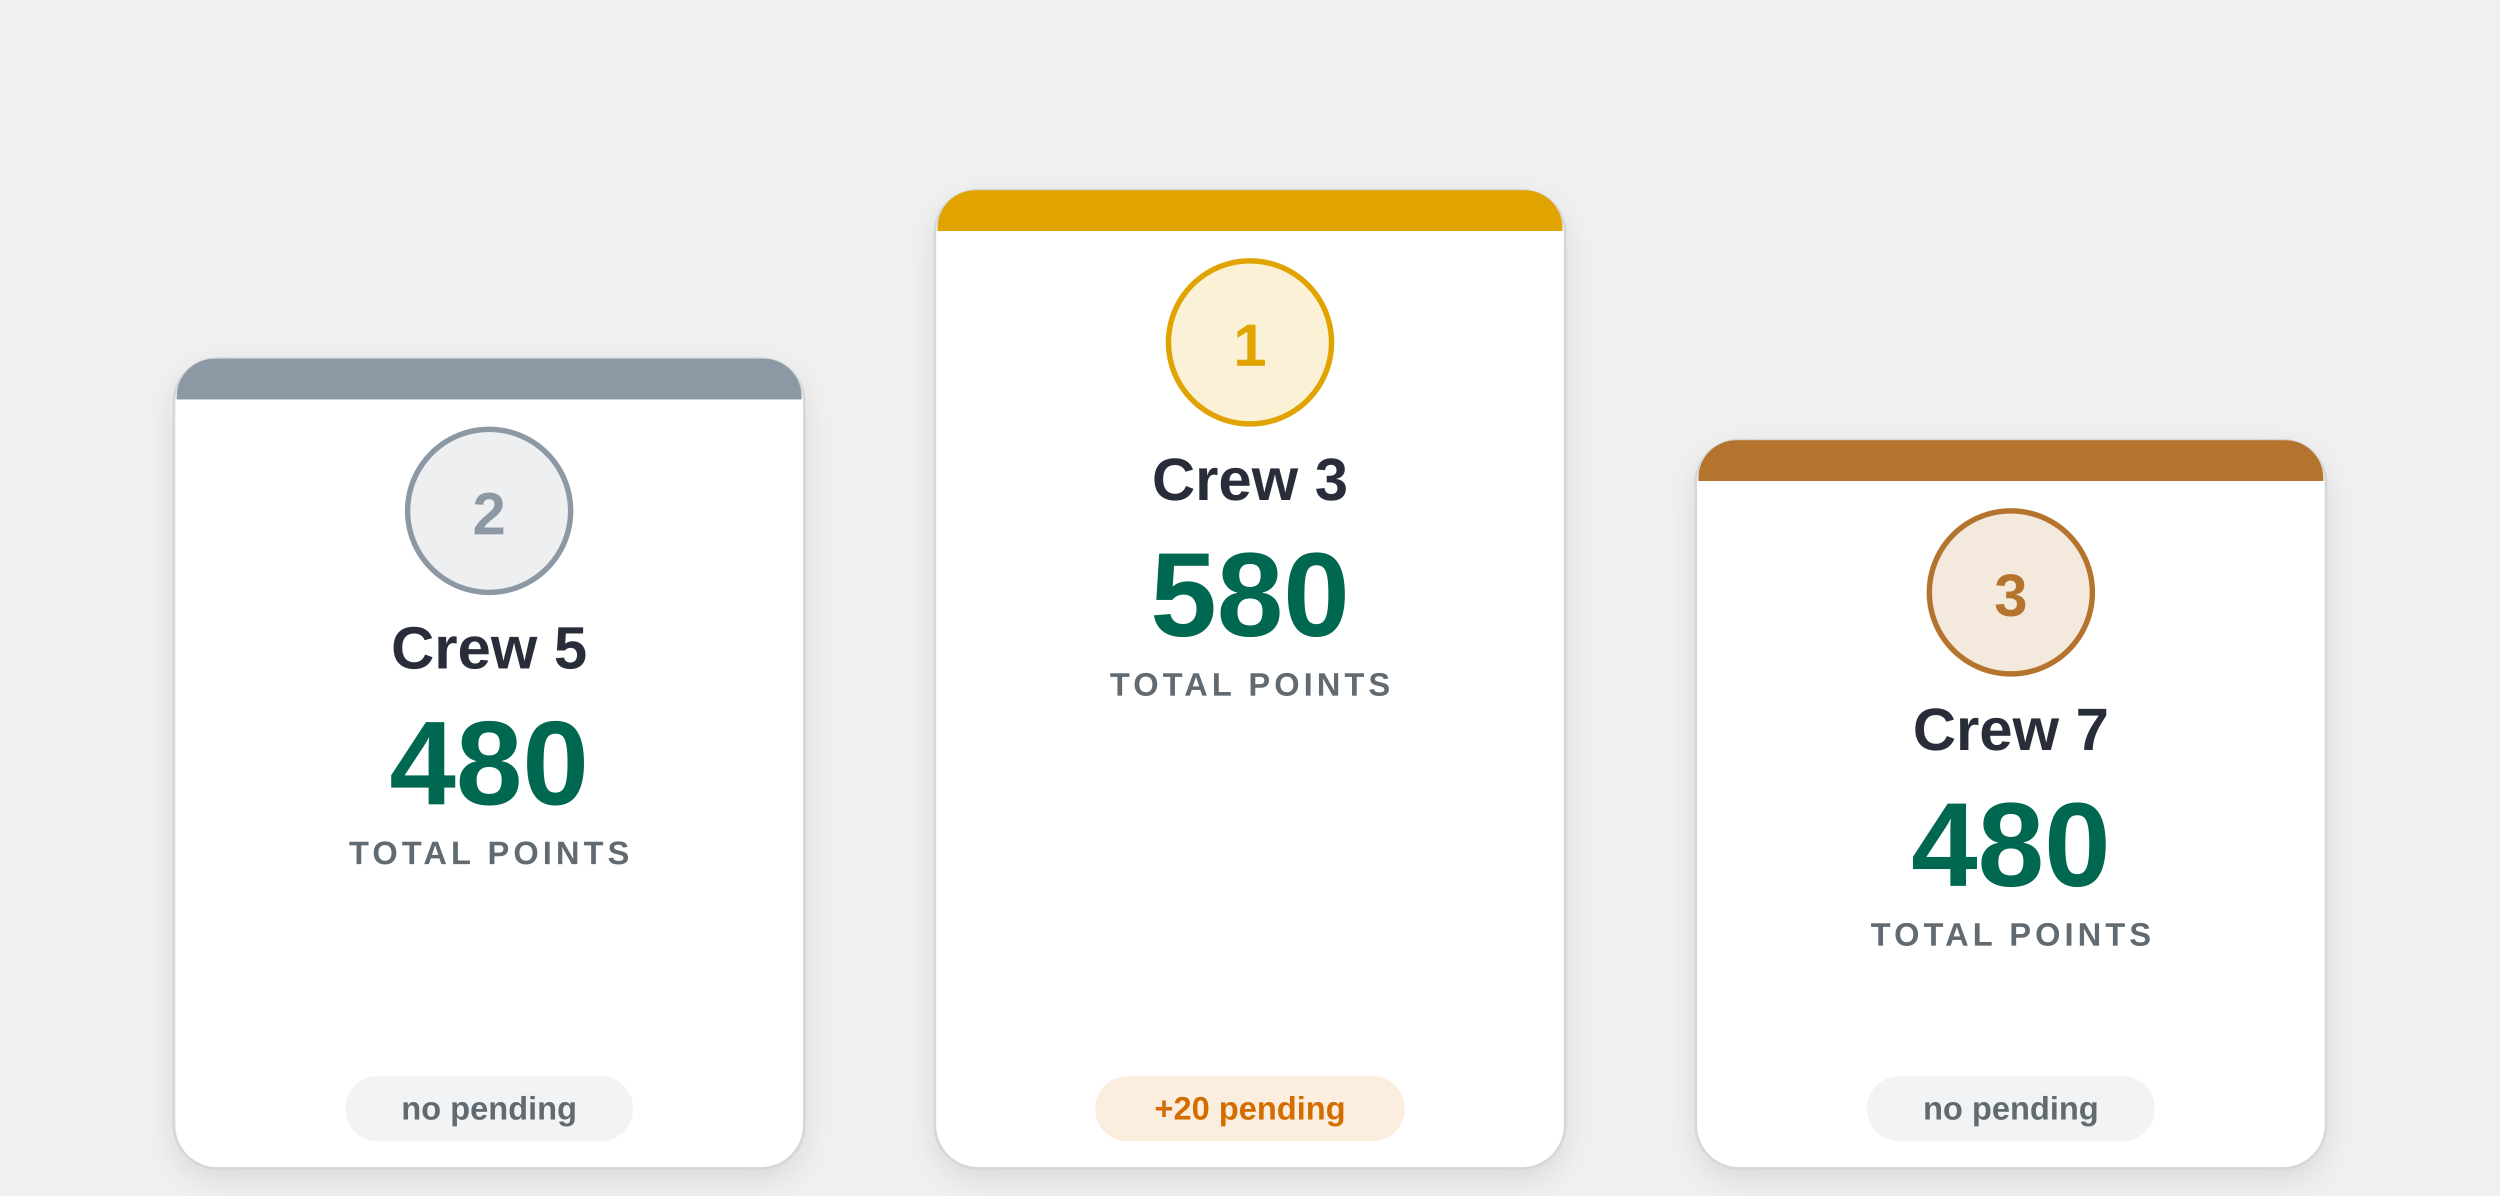
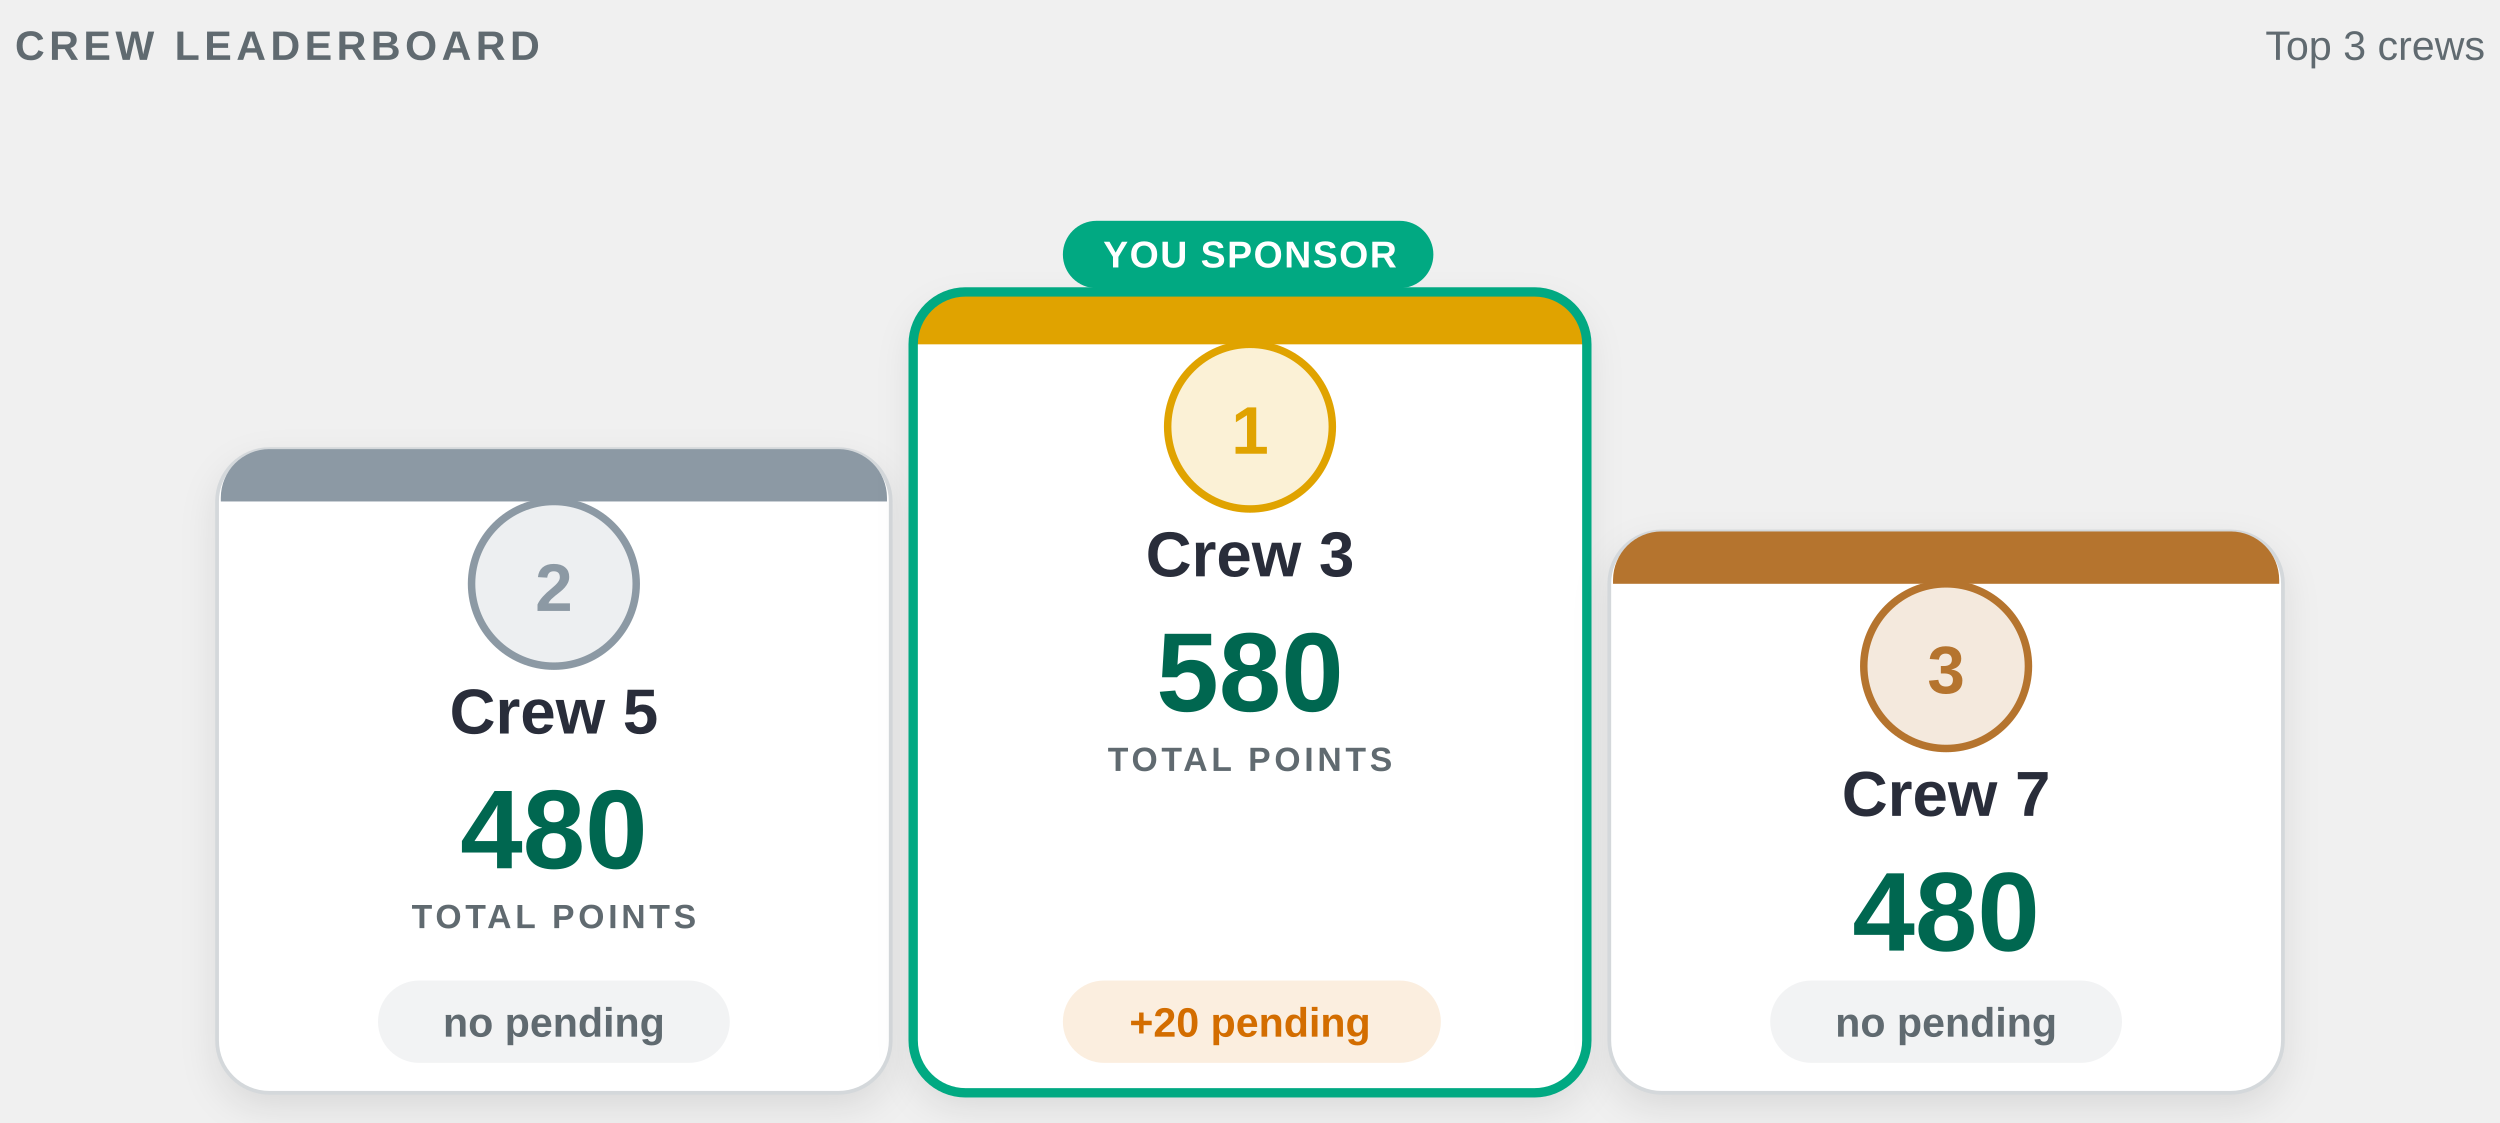
- <svg xmlns="http://www.w3.org/2000/svg" viewBox="0 0 920 440" width="920" height="440">
+ <svg xmlns="http://www.w3.org/2000/svg" viewBox="0 0 668 300" width="668" height="300">
  <defs>
    <filter id="blur" x="-20%" y="-20%" width="140%" height="140%">
      <feGaussianBlur stdDeviation="5" />
    </filter>
  </defs>
-   <style>.fu{animation:fu .55s cubic-bezier(.2,.7,.2,1) both}.fo{animation:fo .5s ease-out both}.pp{animation:pp .5s cubic-bezier(.2,.7,.2,1) both;transform-box:fill-box;transform-origin:center}.gx{animation:gx .65s cubic-bezier(.2,.7,.2,1) both;transform-box:fill-box;transform-origin:left center}.rw{animation:rw .5s cubic-bezier(.2,.7,.2,1) both}.ring{transform-box:fill-box;transform-origin:center;animation:ring 2.8s ease-out infinite}.brz{animation:brz 2.6s ease-in-out infinite}@keyframes fu{from{opacity:0;transform:translateY(12px)}to{opacity:1;transform:none}}@keyframes fo{from{opacity:0}to{opacity:1}}@keyframes pp{from{opacity:0;transform:scale(.5)}to{opacity:1;transform:scale(1)}}@keyframes gx{from{transform:scaleX(0)}to{transform:scaleX(1)}}@keyframes rw{from{opacity:0;transform:translateX(-18px)}to{opacity:1;transform:none}}@keyframes ring{0%{opacity:.45;transform:scale(.75)}70%{opacity:0;transform:scale(2)}100%{opacity:0;transform:scale(2)}}@keyframes brz{0%,100%{opacity:.9}50%{opacity:.45}}@media(prefers-reduced-motion:reduce){.fu,.fo,.pp,.gx,.rw,.ring,.brz{animation:none}}</style>
+   <style>.fu{animation:fu .55s cubic-bezier(.2,.7,.2,1) both}.fo{animation:fo .5s ease-out both}.pp{animation:pp .5s cubic-bezier(.2,.7,.2,1) both;transform-box:fill-box;transform-origin:center}.gx{animation:gx .65s cubic-bezier(.2,.7,.2,1) both;transform-box:fill-box;transform-origin:left center}.rw{animation:rw .5s cubic-bezier(.2,.7,.2,1) both}.ring{transform-box:fill-box;transform-origin:center;animation:ring 2.8s ease-out infinite}.brz{animation:brz 2.6s ease-in-out infinite}@keyframes fu{from{opacity:0;transform:translateY(12px)}to{opacity:1;transform:none}}@keyframes fo{from{opacity:0}to{opacity:1}}@keyframes pp{from{opacity:0;transform:scale(.5)}to{opacity:1;transform:scale(1)}}@keyframes gx{from{transform:scaleX(0)}to{transform:scaleX(1)}}@keyframes rw{from{opacity:0;transform:translateX(-18px)}to{opacity:1;transform:none}}@keyframes ring{0%{opacity:.45;transform:scale(.75)}70%{opacity:0;transform:scale(2)}100%{opacity:0;transform:scale(2)}}@keyframes brz{0%,100%{opacity:.9}50%{opacity:.45}}@media(prefers-reduced-motion:reduce){.fu,.fo,.pp,.gx,.rw,.ring,.brz,.scrl{animation:none}}</style>
+   <text x="4" y="16" font-family="Liberation Sans, Arial, Helvetica, sans-serif" font-size="11" font-weight="700" letter-spacing="1.2" fill="#606a70" text-anchor="start">CREW LEADERBOARD</text>
+   <text x="664" y="16" font-family="Liberation Sans, Arial, Helvetica, sans-serif" font-size="11" fill="#606a70" text-anchor="end">Top 3 crews</text>
  <g class="fu" style="animation-delay:0.18s">
-     <rect x="64.0" y="136" width="232" height="298" rx="16" fill="#000000" opacity="0.1" filter="url(#blur)" />
-     <rect x="64.0" y="132" width="232" height="298" rx="16" fill="#ffffff" stroke="#d4d8db" />
-     <path d="M65.0,147 v-1 a14,14 0 0 1 14,-14 h202 a14,14 0 0 1 14,14 v1 z" fill="#8C99A4" />
+     <rect x="58" y="124" width="180" height="172" rx="14" fill="#000000" opacity="0.1" filter="url(#blur)" />
+     <rect x="58" y="120" width="180" height="172" rx="14" fill="#ffffff" stroke="#d4d8db" />
+     <path d="M59,134 v-1 a13,13 0 0 1 13,-13 h152 a13,13 0 0 1 13,13 v1 z" fill="#8C99A4" />
    <g class="pp" style="animation-delay:0.39s">
-       <circle cx="180" cy="188" r="30" fill="#EDEFF1" stroke="#8C99A4" stroke-width="2" />
-       <text x="180" y="189" font-family="Liberation Sans, Arial, Helvetica, sans-serif" font-size="22" font-weight="700" fill="#8C99A4" text-anchor="middle" dominant-baseline="central">2</text>
+       <circle cx="148" cy="156" r="22" fill="#EDEFF1" stroke="#8C99A4" stroke-width="2" />
+       <text x="148" y="157" font-family="Liberation Sans, Arial, Helvetica, sans-serif" font-size="18" font-weight="700" fill="#8C99A4" text-anchor="middle" dominant-baseline="central">2</text>
    </g>
-     <text x="180" y="246" font-family="Liberation Sans, Arial, Helvetica, sans-serif" font-size="22" font-weight="700" fill="#292d3a" text-anchor="middle">Crew 5</text>
-     <text x="180" y="296" font-family="Liberation Sans, Arial, Helvetica, sans-serif" font-size="44" font-weight="700" fill="#006750" text-anchor="middle">480</text>
-     <text x="180" y="318" font-family="Liberation Sans, Arial, Helvetica, sans-serif" font-size="12" font-weight="600" letter-spacing="1.5" fill="#606a70" text-anchor="middle">TOTAL POINTS</text>
-     <rect x="127.0" y="396" width="106" height="24" rx="12" fill="#f2f3f4" />
-     <text x="180" y="412" font-family="Liberation Sans, Arial, Helvetica, sans-serif" font-size="12" font-weight="600" fill="#606a70" text-anchor="middle">no pending</text>
+     <text x="148" y="196" font-family="Liberation Sans, Arial, Helvetica, sans-serif" font-size="17" font-weight="700" fill="#292d3a" text-anchor="middle">Crew 5</text>
+     <text x="148" y="232" font-family="Liberation Sans, Arial, Helvetica, sans-serif" font-size="30" font-weight="700" fill="#006750" text-anchor="middle">480</text>
+     <text x="148" y="248" font-family="Liberation Sans, Arial, Helvetica, sans-serif" font-size="9" font-weight="600" letter-spacing="1" fill="#606a70" text-anchor="middle">TOTAL POINTS</text>
+     <rect x="101" y="262" width="94" height="22" rx="11" fill="#f2f3f4" />
+     <text x="148" y="277" font-family="Liberation Sans, Arial, Helvetica, sans-serif" font-size="11" font-weight="600" fill="#606a70" text-anchor="middle">no pending</text>
  </g>
  <g class="fu" style="animation-delay:0.34s">
-     <rect x="344.0" y="74" width="232" height="360" rx="16" fill="#000000" opacity="0.1" filter="url(#blur)" />
-     <rect x="344.0" y="70" width="232" height="360" rx="16" fill="#ffffff" stroke="#d4d8db" />
-     <path d="M345.0,85 v-1 a14,14 0 0 1 14,-14 h202 a14,14 0 0 1 14,14 v1 z" fill="#E0A300" />
-     <circle cx="460" cy="126" r="30" fill="none" stroke="#E0A300" stroke-width="2" class="ring" opacity="0" />
+     <rect x="244" y="82" width="180" height="214" rx="14" fill="#000000" opacity="0.1" filter="url(#blur)" />
+     <rect x="244" y="78" width="180" height="214" rx="14" fill="#ffffff" stroke="#d4d8db" />
+     <path d="M245,92 v-1 a13,13 0 0 1 13,-13 h152 a13,13 0 0 1 13,13 v1 z" fill="#E0A300" />
+     <circle cx="334" cy="114" r="22" fill="none" stroke="#E0A300" stroke-width="2" class="ring" opacity="0" />
    <g class="pp" style="animation-delay:0.55s">
-       <circle cx="460" cy="126" r="30" fill="#FBF1D6" stroke="#E0A300" stroke-width="2" />
-       <text x="460" y="127" font-family="Liberation Sans, Arial, Helvetica, sans-serif" font-size="22" font-weight="700" fill="#E0A300" text-anchor="middle" dominant-baseline="central">1</text>
+       <circle cx="334" cy="114" r="22" fill="#FBF1D6" stroke="#E0A300" stroke-width="2" />
+       <text x="334" y="115" font-family="Liberation Sans, Arial, Helvetica, sans-serif" font-size="18" font-weight="700" fill="#E0A300" text-anchor="middle" dominant-baseline="central">1</text>
    </g>
-     <text x="460" y="184" font-family="Liberation Sans, Arial, Helvetica, sans-serif" font-size="22" font-weight="700" fill="#292d3a" text-anchor="middle">Crew 3</text>
-     <text x="460" y="234" font-family="Liberation Sans, Arial, Helvetica, sans-serif" font-size="44" font-weight="700" fill="#006750" text-anchor="middle">580</text>
-     <text x="460" y="256" font-family="Liberation Sans, Arial, Helvetica, sans-serif" font-size="12" font-weight="600" letter-spacing="1.5" fill="#606a70" text-anchor="middle">TOTAL POINTS</text>
-     <rect x="403.0" y="396" width="114" height="24" rx="12" fill="#FBEEDF" />
-     <text x="460" y="412" font-family="Liberation Sans, Arial, Helvetica, sans-serif" font-size="12" font-weight="600" fill="#d36d00" text-anchor="middle">+20 pending</text>
+     <text x="334" y="154" font-family="Liberation Sans, Arial, Helvetica, sans-serif" font-size="17" font-weight="700" fill="#292d3a" text-anchor="middle">Crew 3</text>
+     <text x="334" y="190" font-family="Liberation Sans, Arial, Helvetica, sans-serif" font-size="30" font-weight="700" fill="#006750" text-anchor="middle">580</text>
+     <text x="334" y="206" font-family="Liberation Sans, Arial, Helvetica, sans-serif" font-size="9" font-weight="600" letter-spacing="1" fill="#606a70" text-anchor="middle">TOTAL POINTS</text>
+     <rect x="284" y="262" width="101" height="22" rx="11" fill="#FBEEDF" />
+     <text x="334" y="277" font-family="Liberation Sans, Arial, Helvetica, sans-serif" font-size="11" font-weight="600" fill="#d36d00" text-anchor="middle">+20 pending</text>
+     <rect x="244" y="78" width="180" height="214" rx="14" fill="none" stroke="#01a982" stroke-width="2.5" />
+     <g class="pp">
+       <rect x="284" y="59" width="99" height="18" rx="9" fill="#01a982" />
+       <text x="334" y="68" font-family="Liberation Sans, Arial, Helvetica, sans-serif" font-size="10" font-weight="700" letter-spacing=".4" fill="#ffffff" text-anchor="middle" dominant-baseline="central">YOU SPONSOR</text>
+     </g>
  </g>
  <g class="fu" style="animation-delay:0.05s">
-     <rect x="624.0" y="166" width="232" height="268" rx="16" fill="#000000" opacity="0.1" filter="url(#blur)" />
-     <rect x="624.0" y="162" width="232" height="268" rx="16" fill="#ffffff" stroke="#d4d8db" />
-     <path d="M625.0,177 v-1 a14,14 0 0 1 14,-14 h202 a14,14 0 0 1 14,14 v1 z" fill="#B5742E" />
+     <rect x="430" y="146" width="180" height="150" rx="14" fill="#000000" opacity="0.1" filter="url(#blur)" />
+     <rect x="430" y="142" width="180" height="150" rx="14" fill="#ffffff" stroke="#d4d8db" />
+     <path d="M431,156 v-1 a13,13 0 0 1 13,-13 h152 a13,13 0 0 1 13,13 v1 z" fill="#B5742E" />
    <g class="pp" style="animation-delay:0.26s">
-       <circle cx="740" cy="218" r="30" fill="#F4E9DD" stroke="#B5742E" stroke-width="2" />
-       <text x="740" y="219" font-family="Liberation Sans, Arial, Helvetica, sans-serif" font-size="22" font-weight="700" fill="#B5742E" text-anchor="middle" dominant-baseline="central">3</text>
+       <circle cx="520" cy="178" r="22" fill="#F4E9DD" stroke="#B5742E" stroke-width="2" />
+       <text x="520" y="179" font-family="Liberation Sans, Arial, Helvetica, sans-serif" font-size="18" font-weight="700" fill="#B5742E" text-anchor="middle" dominant-baseline="central">3</text>
    </g>
-     <text x="740" y="276" font-family="Liberation Sans, Arial, Helvetica, sans-serif" font-size="22" font-weight="700" fill="#292d3a" text-anchor="middle">Crew 7</text>
-     <text x="740" y="326" font-family="Liberation Sans, Arial, Helvetica, sans-serif" font-size="44" font-weight="700" fill="#006750" text-anchor="middle">480</text>
-     <text x="740" y="348" font-family="Liberation Sans, Arial, Helvetica, sans-serif" font-size="12" font-weight="600" letter-spacing="1.5" fill="#606a70" text-anchor="middle">TOTAL POINTS</text>
-     <rect x="687.0" y="396" width="106" height="24" rx="12" fill="#f2f3f4" />
-     <text x="740" y="412" font-family="Liberation Sans, Arial, Helvetica, sans-serif" font-size="12" font-weight="600" fill="#606a70" text-anchor="middle">no pending</text>
+     <text x="520" y="218" font-family="Liberation Sans, Arial, Helvetica, sans-serif" font-size="17" font-weight="700" fill="#292d3a" text-anchor="middle">Crew 7</text>
+     <text x="520" y="254" font-family="Liberation Sans, Arial, Helvetica, sans-serif" font-size="30" font-weight="700" fill="#006750" text-anchor="middle">480</text>
+     <text x="520" y="270" font-family="Liberation Sans, Arial, Helvetica, sans-serif" font-size="9" font-weight="600" letter-spacing="1" fill="#606a70" text-anchor="middle">TOTAL POINTS</text>
+     <rect x="473" y="262" width="94" height="22" rx="11" fill="#f2f3f4" />
+     <text x="520" y="277" font-family="Liberation Sans, Arial, Helvetica, sans-serif" font-size="11" font-weight="600" fill="#606a70" text-anchor="middle">no pending</text>
  </g>
</svg>
